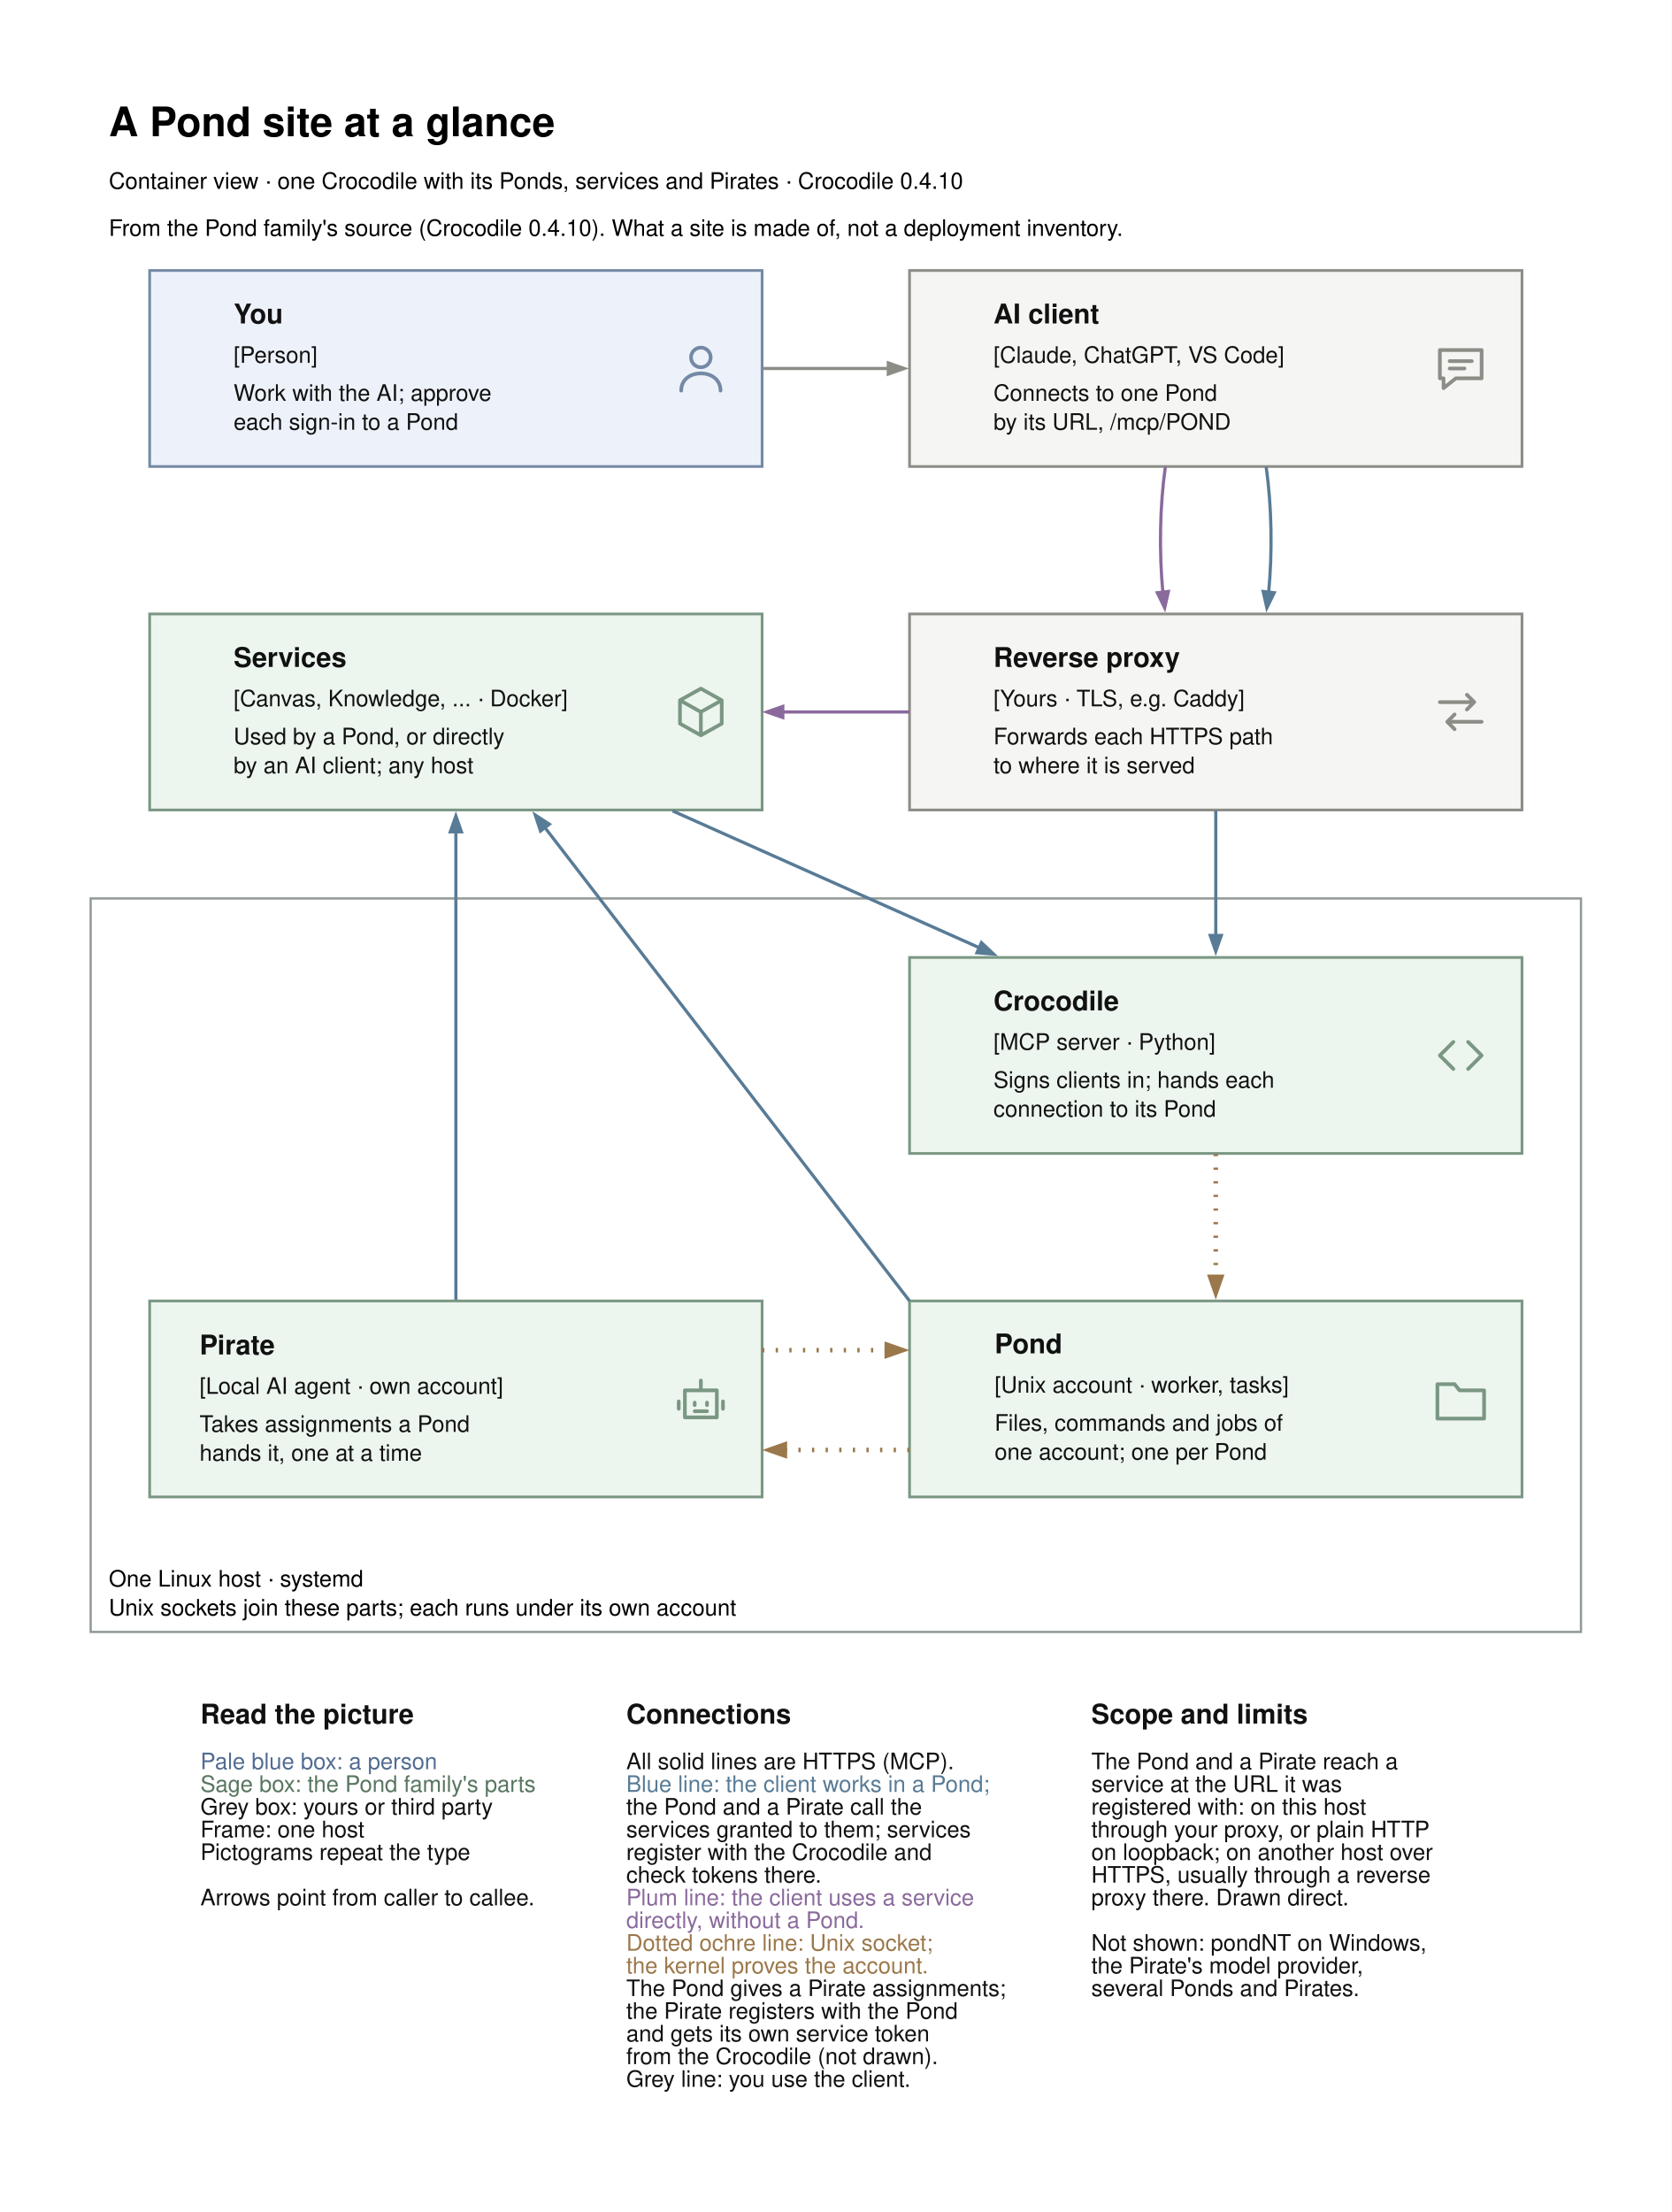
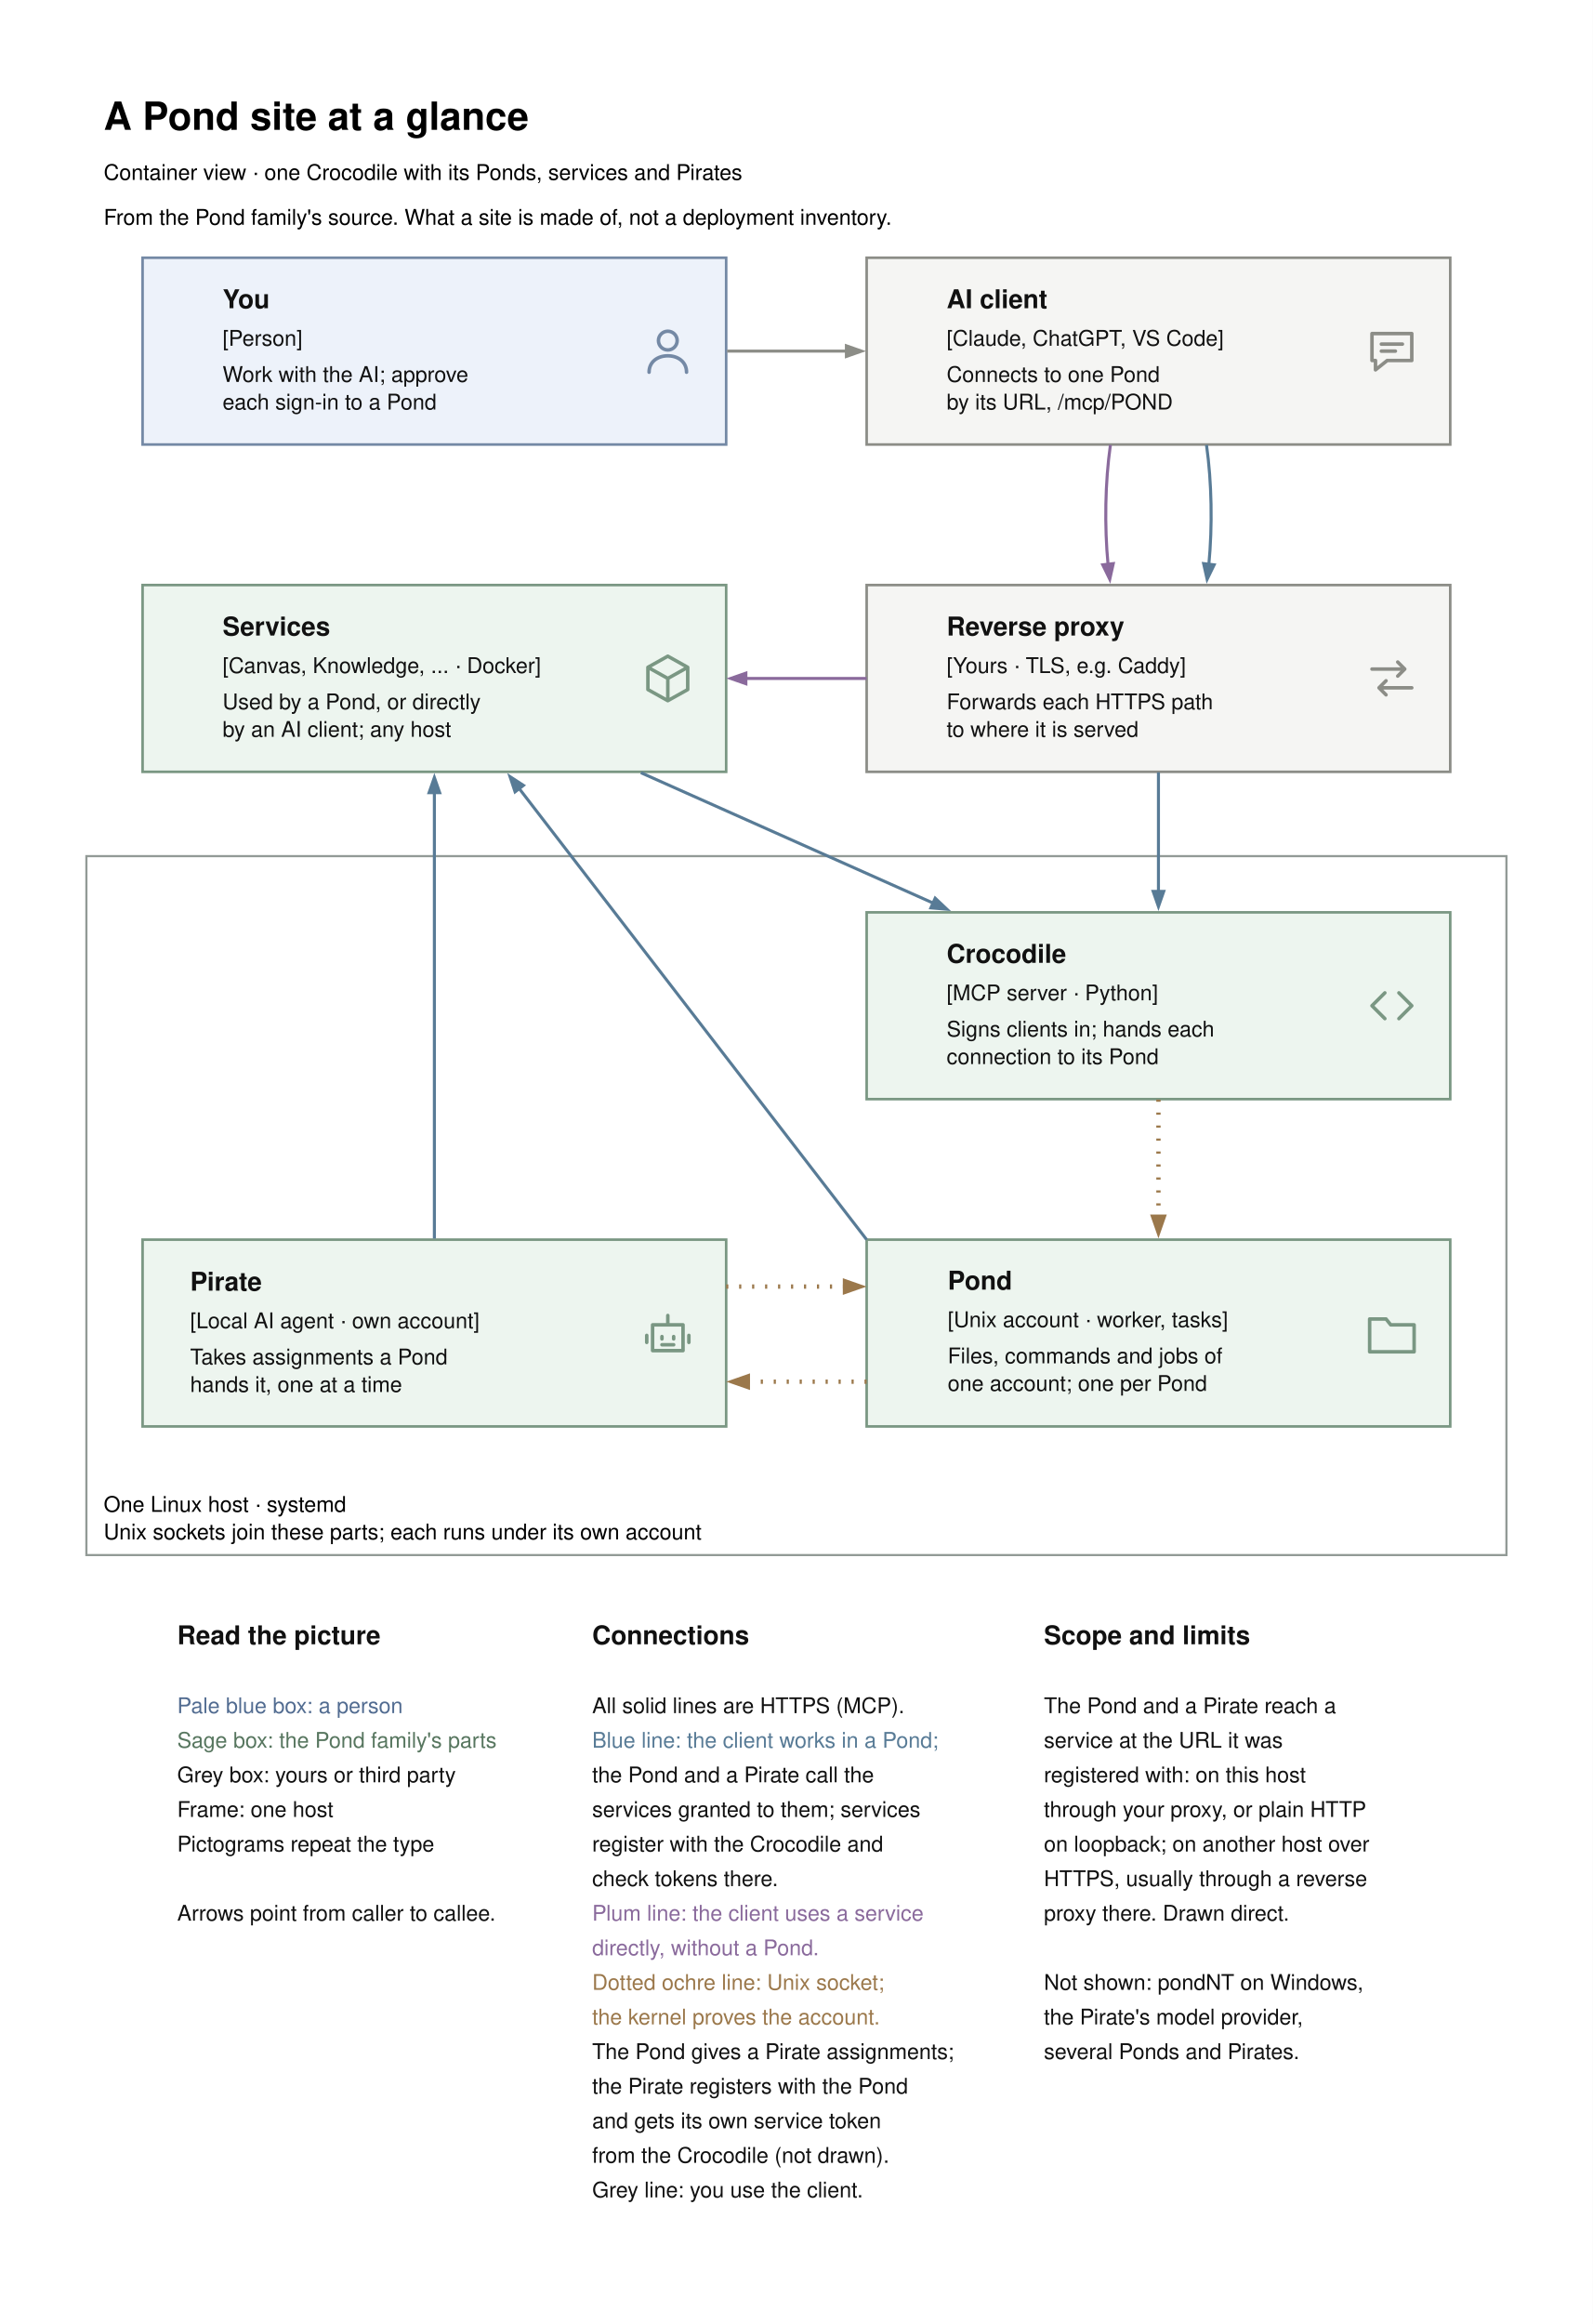
- <svg xmlns="http://www.w3.org/2000/svg" width="737pt" height="975pt" viewBox="0.00 0.00 737.00 975.00">
-   <g id="graph0" class="graph" transform="scale(1 1) rotate(0) translate(31.97 943.32)">
-     <polygon fill="#ffffff" stroke="none" points="-31.97,31.97 -31.97,-943.32 704.97,-943.32 704.97,31.97 -31.97,31.97" />
-     <text xml:space="preserve" text-anchor="start" x="16" y="-883.25" font-family="Helvetica,sans-Serif" font-weight="bold" font-size="18.00">A Pond site at a glance</text>
-     <text xml:space="preserve" text-anchor="start" x="16" y="-860.1" font-family="Helvetica,sans-Serif" font-size="10.00">Container view · one Crocodile with its Ponds, services and Pirates · Crocodile 0.4.10</text>
-     <text xml:space="preserve" text-anchor="start" x="16" y="-839.35" font-family="Helvetica,sans-Serif" font-size="10.00">From the Pond family's source (Crocodile 0.4.10). What a site is made of, not a deployment inventory.</text>
+ <svg xmlns="http://www.w3.org/2000/svg" width="737pt" height="1075pt" viewBox="0.00 0.00 737.00 1075.00">
+   <g id="graph0" class="graph" transform="scale(1 1) rotate(0) translate(31.97 1043.32)">
+     <polygon fill="#ffffff" stroke="none" points="-31.97,31.97 -31.97,-1043.32 704.97,-1043.32 704.97,31.97 -31.97,31.97" />
+     <text xml:space="preserve" text-anchor="start" x="16" y="-983.25" font-family="Helvetica,sans-Serif" font-weight="bold" font-size="18.00">A Pond site at a glance</text>
+     <text xml:space="preserve" text-anchor="start" x="16" y="-960.1" font-family="Helvetica,sans-Serif" font-size="10.00">Container view · one Crocodile with its Ponds, services and Pirates</text>
+     <text xml:space="preserve" text-anchor="start" x="16" y="-939.35" font-family="Helvetica,sans-Serif" font-size="10.00">From the Pond family's source. What a site is made of, not a deployment inventory.</text>
    <g id="clust1" class="cluster">
-       <polygon fill="#ffffff" stroke="#929a96" points="8,-224 8,-547.3 665,-547.3 665,-224 8,-224" />
-       <text xml:space="preserve" text-anchor="start" x="16" y="-244" font-family="Helvetica,sans-Serif" font-size="10.00">One Linux host · systemd</text>
-       <text xml:space="preserve" text-anchor="start" x="16" y="-231.25" font-family="Helvetica,sans-Serif" font-size="10.00">Unix sockets join these parts; each runs under its own account</text>
+       <polygon fill="#ffffff" stroke="#929a96" points="8,-324 8,-647.3 665,-647.3 665,-324 8,-324" />
+       <text xml:space="preserve" text-anchor="start" x="16" y="-344" font-family="Helvetica,sans-Serif" font-size="10.00">One Linux host · systemd</text>
+       <text xml:space="preserve" text-anchor="start" x="16" y="-331.25" font-family="Helvetica,sans-Serif" font-size="10.00">Unix sockets join these parts; each runs under its own account</text>
    </g>
    <g id="node1" class="node icon-person">
-       <polygon fill="#edf2fa" stroke="#7489a5" stroke-width="1.2" points="304,-824.1 34,-824.1 34,-737.7 304,-737.7 304,-824.1" />
-       <text xml:space="preserve" text-anchor="start" x="71" y="-800.75" font-family="Helvetica,sans-Serif" font-weight="bold" font-size="12.00" fill="#111111">You</text>
-       <text xml:space="preserve" text-anchor="start" x="71" y="-783.4" font-family="Helvetica,sans-Serif" font-size="10.00" fill="#111111">[Person]</text>
-       <text xml:space="preserve" text-anchor="start" x="71" y="-766.65" font-family="Helvetica,sans-Serif" font-size="10.00" fill="#111111">Work with the AI; approve</text>
-       <text xml:space="preserve" text-anchor="start" x="71" y="-753.9" font-family="Helvetica,sans-Serif" font-size="10.00" fill="#111111">each sign-in to a Pond</text>
-       <g transform="translate(264.00,-793.90) scale(1.0833)" fill="none" stroke="#7489a5" stroke-width="1.5" stroke-linecap="round" stroke-linejoin="round">
+       <polygon fill="#edf2fa" stroke="#7489a5" stroke-width="1.2" points="304,-924.1 34,-924.1 34,-837.7 304,-837.7 304,-924.1" />
+       <text xml:space="preserve" text-anchor="start" x="71" y="-900.75" font-family="Helvetica,sans-Serif" font-weight="bold" font-size="12.00" fill="#111111">You</text>
+       <text xml:space="preserve" text-anchor="start" x="71" y="-883.4" font-family="Helvetica,sans-Serif" font-size="10.00" fill="#111111">[Person]</text>
+       <text xml:space="preserve" text-anchor="start" x="71" y="-866.65" font-family="Helvetica,sans-Serif" font-size="10.00" fill="#111111">Work with the AI; approve</text>
+       <text xml:space="preserve" text-anchor="start" x="71" y="-853.9" font-family="Helvetica,sans-Serif" font-size="10.00" fill="#111111">each sign-in to a Pond</text>
+       <g transform="translate(264.00,-893.90) scale(1.0833)" fill="none" stroke="#7489a5" stroke-width="1.5" stroke-linecap="round" stroke-linejoin="round">
        <path d="M12 3.5a4 4 0 1 1 0 8a4 4 0 1 1 0-8z M4 21c0-4.4 3.6-7 8-7s8 2.6 8 7" />
      </g>
    </g>
    <g id="node2" class="node icon-chat">
-       <polygon fill="#f5f5f3" stroke="#8c8d87" stroke-width="1.2" points="639,-824.1 369,-824.1 369,-737.7 639,-737.7 639,-824.1" />
-       <text xml:space="preserve" text-anchor="start" x="406" y="-800.75" font-family="Helvetica,sans-Serif" font-weight="bold" font-size="12.00" fill="#111111">AI client</text>
-       <text xml:space="preserve" text-anchor="start" x="406" y="-783.4" font-family="Helvetica,sans-Serif" font-size="10.00" fill="#111111">[Claude, ChatGPT, VS Code]</text>
-       <text xml:space="preserve" text-anchor="start" x="406" y="-766.65" font-family="Helvetica,sans-Serif" font-size="10.00" fill="#111111">Connects to one Pond</text>
-       <text xml:space="preserve" text-anchor="start" x="406" y="-753.9" font-family="Helvetica,sans-Serif" font-size="10.00" fill="#111111">by its URL, /mcp/POND</text>
-       <g transform="translate(599.00,-793.90) scale(1.0833)" fill="none" stroke="#8c8d87" stroke-width="1.5" stroke-linecap="round" stroke-linejoin="round">
+       <polygon fill="#f5f5f3" stroke="#8c8d87" stroke-width="1.2" points="639,-924.1 369,-924.1 369,-837.7 639,-837.7 639,-924.1" />
+       <text xml:space="preserve" text-anchor="start" x="406" y="-900.75" font-family="Helvetica,sans-Serif" font-weight="bold" font-size="12.00" fill="#111111">AI client</text>
+       <text xml:space="preserve" text-anchor="start" x="406" y="-883.4" font-family="Helvetica,sans-Serif" font-size="10.00" fill="#111111">[Claude, ChatGPT, VS Code]</text>
+       <text xml:space="preserve" text-anchor="start" x="406" y="-866.65" font-family="Helvetica,sans-Serif" font-size="10.00" fill="#111111">Connects to one Pond</text>
+       <text xml:space="preserve" text-anchor="start" x="406" y="-853.9" font-family="Helvetica,sans-Serif" font-size="10.00" fill="#111111">by its URL, /mcp/POND</text>
+       <g transform="translate(599.00,-893.90) scale(1.0833)" fill="none" stroke="#8c8d87" stroke-width="1.5" stroke-linecap="round" stroke-linejoin="round">
        <path d="M3.5 4.5h17v11.5H10l-5 4v-4H3.5z M7.5 9h9 M7.5 12h6" />
      </g>
    </g>
    <g id="edge1" class="edge">
-       <path fill="none" stroke="#8c8d87" stroke-width="1.4" d="M304.44,-780.9C322.86,-780.9 341.28,-780.9 359.71,-780.9" />
-       <polygon fill="#8c8d87" stroke="#8c8d87" stroke-width="1.4" points="359.63,-783.35 366.63,-780.9 359.63,-778.45 359.63,-783.35" />
+       <path fill="none" stroke="#8c8d87" stroke-width="1.4" d="M304.44,-880.9C322.86,-880.9 341.28,-880.9 359.71,-880.9" />
+       <polygon fill="#8c8d87" stroke="#8c8d87" stroke-width="1.4" points="359.63,-883.35 366.63,-880.9 359.63,-878.45 359.63,-883.35" />
    </g>
    <g id="node7" class="node icon-container">
-       <polygon fill="#edf5ef" stroke="#7a9783" stroke-width="1.2" points="304,-672.7 34,-672.7 34,-586.3 304,-586.3 304,-672.7" />
-       <text xml:space="preserve" text-anchor="start" x="71" y="-649.35" font-family="Helvetica,sans-Serif" font-weight="bold" font-size="12.00" fill="#111111">Services</text>
-       <text xml:space="preserve" text-anchor="start" x="71" y="-632" font-family="Helvetica,sans-Serif" font-size="10.00" fill="#111111">[Canvas, Knowledge, ... · Docker]</text>
-       <text xml:space="preserve" text-anchor="start" x="71" y="-615.25" font-family="Helvetica,sans-Serif" font-size="10.00" fill="#111111">Used by a Pond, or directly</text>
-       <text xml:space="preserve" text-anchor="start" x="71" y="-602.5" font-family="Helvetica,sans-Serif" font-size="10.00" fill="#111111">by an AI client; any host</text>
-       <g transform="translate(264.00,-642.50) scale(1.0833)" fill="none" stroke="#7a9783" stroke-width="1.5" stroke-linecap="round" stroke-linejoin="round">
+       <polygon fill="#edf5ef" stroke="#7a9783" stroke-width="1.2" points="304,-772.7 34,-772.7 34,-686.3 304,-686.3 304,-772.7" />
+       <text xml:space="preserve" text-anchor="start" x="71" y="-749.35" font-family="Helvetica,sans-Serif" font-weight="bold" font-size="12.00" fill="#111111">Services</text>
+       <text xml:space="preserve" text-anchor="start" x="71" y="-732" font-family="Helvetica,sans-Serif" font-size="10.00" fill="#111111">[Canvas, Knowledge, ... · Docker]</text>
+       <text xml:space="preserve" text-anchor="start" x="71" y="-715.25" font-family="Helvetica,sans-Serif" font-size="10.00" fill="#111111">Used by a Pond, or directly</text>
+       <text xml:space="preserve" text-anchor="start" x="71" y="-702.5" font-family="Helvetica,sans-Serif" font-size="10.00" fill="#111111">by an AI client; any host</text>
+       <g transform="translate(264.00,-742.50) scale(1.0833)" fill="none" stroke="#7a9783" stroke-width="1.5" stroke-linecap="round" stroke-linejoin="round">
        <path d="M12 2.5l8.5 4.75v9.5L12 21.5l-8.5-4.75v-9.5z M3.5 7.25 12 12l8.5-4.75 M12 12v9.5" />
      </g>
    </g>
    <g id="node3" class="node icon-route">
-       <polygon fill="#f5f5f3" stroke="#8c8d87" stroke-width="1.2" points="639,-672.7 369,-672.7 369,-586.3 639,-586.3 639,-672.7" />
-       <text xml:space="preserve" text-anchor="start" x="406" y="-649.35" font-family="Helvetica,sans-Serif" font-weight="bold" font-size="12.00" fill="#111111">Reverse proxy</text>
-       <text xml:space="preserve" text-anchor="start" x="406" y="-632" font-family="Helvetica,sans-Serif" font-size="10.00" fill="#111111">[Yours · TLS, e.g. Caddy]</text>
-       <text xml:space="preserve" text-anchor="start" x="406" y="-615.25" font-family="Helvetica,sans-Serif" font-size="10.00" fill="#111111">Forwards each HTTPS path</text>
-       <text xml:space="preserve" text-anchor="start" x="406" y="-602.5" font-family="Helvetica,sans-Serif" font-size="10.00" fill="#111111">to where it is served</text>
-       <g transform="translate(599.00,-642.50) scale(1.0833)" fill="none" stroke="#8c8d87" stroke-width="1.5" stroke-linecap="round" stroke-linejoin="round">
+       <polygon fill="#f5f5f3" stroke="#8c8d87" stroke-width="1.2" points="639,-772.7 369,-772.7 369,-686.3 639,-686.3 639,-772.7" />
+       <text xml:space="preserve" text-anchor="start" x="406" y="-749.35" font-family="Helvetica,sans-Serif" font-weight="bold" font-size="12.00" fill="#111111">Reverse proxy</text>
+       <text xml:space="preserve" text-anchor="start" x="406" y="-732" font-family="Helvetica,sans-Serif" font-size="10.00" fill="#111111">[Yours · TLS, e.g. Caddy]</text>
+       <text xml:space="preserve" text-anchor="start" x="406" y="-715.25" font-family="Helvetica,sans-Serif" font-size="10.00" fill="#111111">Forwards each HTTPS path</text>
+       <text xml:space="preserve" text-anchor="start" x="406" y="-702.5" font-family="Helvetica,sans-Serif" font-size="10.00" fill="#111111">to where it is served</text>
+       <g transform="translate(599.00,-742.50) scale(1.0833)" fill="none" stroke="#8c8d87" stroke-width="1.5" stroke-linecap="round" stroke-linejoin="round">
        <path d="M3.5 8h14 M14.5 5l3 3-3 3 M20.5 16h-14 M9.5 13l-3 3 3 3" />
      </g>
    </g>
    <g id="edge6" class="edge">
-       <path fill="none" stroke="#8a6a9c" stroke-width="1.4" d="M481.77,-737.49C479.33,-720.21 478.97,-700.09 480.7,-681.98" />
-       <polygon fill="#8a6a9c" stroke="#8a6a9c" stroke-width="1.4" points="483.1,-682.62 481.48,-675.38 478.23,-682.05 483.1,-682.62" />
+       <path fill="none" stroke="#8a6a9c" stroke-width="1.4" d="M481.77,-837.49C479.33,-820.21 478.97,-800.09 480.7,-781.98" />
+       <polygon fill="#8a6a9c" stroke="#8a6a9c" stroke-width="1.4" points="483.1,-782.62 481.48,-775.38 478.23,-782.05 483.1,-782.62" />
    </g>
    <g id="edge7" class="edge">
-       <path fill="none" stroke="#587b96" stroke-width="1.4" d="M526.23,-737.49C528.67,-720.21 529.03,-700.09 527.3,-681.98" />
-       <polygon fill="#587b96" stroke="#587b96" stroke-width="1.4" points="529.77,-682.05 526.52,-675.38 524.9,-682.62 529.77,-682.05" />
+       <path fill="none" stroke="#587b96" stroke-width="1.4" d="M526.23,-837.49C528.67,-820.21 529.03,-800.09 527.3,-781.98" />
+       <polygon fill="#587b96" stroke="#587b96" stroke-width="1.4" points="529.77,-782.05 526.52,-775.38 524.9,-782.62 529.77,-782.05" />
    </g>
    <g id="node4" class="node icon-code">
-       <polygon fill="#edf5ef" stroke="#7a9783" stroke-width="1.2" points="639,-521.3 369,-521.3 369,-434.9 639,-434.9 639,-521.3" />
-       <text xml:space="preserve" text-anchor="start" x="406" y="-497.95" font-family="Helvetica,sans-Serif" font-weight="bold" font-size="12.00" fill="#111111">Crocodile</text>
-       <text xml:space="preserve" text-anchor="start" x="406" y="-480.6" font-family="Helvetica,sans-Serif" font-size="10.00" fill="#111111">[MCP server · Python]</text>
-       <text xml:space="preserve" text-anchor="start" x="406" y="-463.85" font-family="Helvetica,sans-Serif" font-size="10.00" fill="#111111">Signs clients in; hands each</text>
-       <text xml:space="preserve" text-anchor="start" x="406" y="-451.1" font-family="Helvetica,sans-Serif" font-size="10.00" fill="#111111">connection to its Pond</text>
-       <g transform="translate(599.00,-491.10) scale(1.0833)" fill="none" stroke="#7a9783" stroke-width="1.5" stroke-linecap="round" stroke-linejoin="round">
+       <polygon fill="#edf5ef" stroke="#7a9783" stroke-width="1.2" points="639,-621.3 369,-621.3 369,-534.9 639,-534.9 639,-621.3" />
+       <text xml:space="preserve" text-anchor="start" x="406" y="-597.95" font-family="Helvetica,sans-Serif" font-weight="bold" font-size="12.00" fill="#111111">Crocodile</text>
+       <text xml:space="preserve" text-anchor="start" x="406" y="-580.6" font-family="Helvetica,sans-Serif" font-size="10.00" fill="#111111">[MCP server · Python]</text>
+       <text xml:space="preserve" text-anchor="start" x="406" y="-563.85" font-family="Helvetica,sans-Serif" font-size="10.00" fill="#111111">Signs clients in; hands each</text>
+       <text xml:space="preserve" text-anchor="start" x="406" y="-551.1" font-family="Helvetica,sans-Serif" font-size="10.00" fill="#111111">connection to its Pond</text>
+       <g transform="translate(599.00,-591.10) scale(1.0833)" fill="none" stroke="#7a9783" stroke-width="1.5" stroke-linecap="round" stroke-linejoin="round">
        <path d="M9 6.5 3.5 12 9 17.5 M15 6.5 20.5 12 15 17.5" />
      </g>
    </g>
    <g id="edge9" class="edge">
-       <path fill="none" stroke="#587b96" stroke-width="1.4" d="M504,-586.09C504,-568.81 504,-548.69 504,-530.58" />
-       <polygon fill="#587b96" stroke="#587b96" stroke-width="1.4" points="506.45,-531 504,-524 501.55,-531 506.45,-531" />
+       <path fill="none" stroke="#587b96" stroke-width="1.4" d="M504,-686.09C504,-668.81 504,-648.69 504,-630.58" />
+       <polygon fill="#587b96" stroke="#587b96" stroke-width="1.4" points="506.45,-631 504,-624 501.55,-631 506.45,-631" />
    </g>
    <g id="edge8" class="edge">
-       <path fill="none" stroke="#8a6a9c" stroke-width="1.4" d="M369,-629.5C369,-629.5 330.12,-629.5 312.5,-629.5" />
-       <polygon fill="#8a6a9c" stroke="#8a6a9c" stroke-width="1.4" points="313.12,-627.05 306.12,-629.5 313.12,-631.95 313.12,-627.05" />
+       <path fill="none" stroke="#8a6a9c" stroke-width="1.4" d="M369,-729.5C369,-729.5 330.12,-729.5 312.5,-729.5" />
+       <polygon fill="#8a6a9c" stroke="#8a6a9c" stroke-width="1.4" points="313.12,-727.05 306.12,-729.5 313.12,-731.95 313.12,-727.05" />
    </g>
    <g id="node5" class="node icon-folder">
-       <polygon fill="#edf5ef" stroke="#7a9783" stroke-width="1.2" points="639,-369.9 369,-369.9 369,-283.5 639,-283.5 639,-369.9" />
-       <text xml:space="preserve" text-anchor="start" x="406.5" y="-346.8" font-family="Helvetica,sans-Serif" font-weight="bold" font-size="12.00" fill="#111111">Pond</text>
-       <text xml:space="preserve" text-anchor="start" x="406.5" y="-329.45" font-family="Helvetica,sans-Serif" font-size="10.00" fill="#111111">[Unix account · worker, tasks]</text>
-       <text xml:space="preserve" text-anchor="start" x="406.5" y="-312.7" font-family="Helvetica,sans-Serif" font-size="10.00" fill="#111111">Files, commands and jobs of</text>
-       <text xml:space="preserve" text-anchor="start" x="406.5" y="-299.95" font-family="Helvetica,sans-Serif" font-size="10.00" fill="#111111">one account; one per Pond</text>
-       <g transform="translate(599.00,-339.70) scale(1.0833)" fill="none" stroke="#7a9783" stroke-width="1.5" stroke-linecap="round" stroke-linejoin="round">
+       <polygon fill="#edf5ef" stroke="#7a9783" stroke-width="1.2" points="639,-469.9 369,-469.9 369,-383.5 639,-383.5 639,-469.9" />
+       <text xml:space="preserve" text-anchor="start" x="406.5" y="-446.8" font-family="Helvetica,sans-Serif" font-weight="bold" font-size="12.00" fill="#111111">Pond</text>
+       <text xml:space="preserve" text-anchor="start" x="406.5" y="-429.45" font-family="Helvetica,sans-Serif" font-size="10.00" fill="#111111">[Unix account · worker, tasks]</text>
+       <text xml:space="preserve" text-anchor="start" x="406.5" y="-412.7" font-family="Helvetica,sans-Serif" font-size="10.00" fill="#111111">Files, commands and jobs of</text>
+       <text xml:space="preserve" text-anchor="start" x="406.5" y="-399.95" font-family="Helvetica,sans-Serif" font-size="10.00" fill="#111111">one account; one per Pond</text>
+       <g transform="translate(599.00,-439.70) scale(1.0833)" fill="none" stroke="#7a9783" stroke-width="1.5" stroke-linecap="round" stroke-linejoin="round">
        <path d="M2.5 6h7l2 2.5h10v11.5h-19z" />
      </g>
    </g>
    <g id="edge10" class="edge">
-       <path fill="none" stroke="#9b784b" stroke-width="2" stroke-dasharray="1,5" d="M504,-434.69C504,-417.73 504,-398.02 504,-380.17" />
-       <polygon fill="#9b784b" stroke="#9b784b" stroke-width="2" points="506.45,-380.5 504,-373.5 501.55,-380.5 506.45,-380.5" />
+       <path fill="none" stroke="#9b784b" stroke-width="2" stroke-dasharray="1,5" d="M504,-534.69C504,-517.73 504,-498.02 504,-480.17" />
+       <polygon fill="#9b784b" stroke="#9b784b" stroke-width="2" points="506.45,-480.5 504,-473.5 501.55,-480.5 506.45,-480.5" />
    </g>
    <g id="node6" class="node icon-agent">
-       <polygon fill="#edf5ef" stroke="#7a9783" stroke-width="1.2" points="304,-369.9 34,-369.9 34,-283.5 304,-283.5 304,-369.9" />
-       <text xml:space="preserve" text-anchor="start" x="56" y="-346.3" font-family="Helvetica,sans-Serif" font-weight="bold" font-size="12.00" fill="#111111">Pirate</text>
-       <text xml:space="preserve" text-anchor="start" x="56" y="-328.95" font-family="Helvetica,sans-Serif" font-size="10.00" fill="#111111">[Local AI agent · own account]</text>
-       <text xml:space="preserve" text-anchor="start" x="56" y="-312.2" font-family="Helvetica,sans-Serif" font-size="10.00" fill="#111111">Takes assignments a Pond</text>
-       <text xml:space="preserve" text-anchor="start" x="56" y="-299.45" font-family="Helvetica,sans-Serif" font-size="10.00" fill="#111111">hands it, one at a time</text>
-       <g transform="translate(264.00,-339.70) scale(1.0833)" fill="none" stroke="#7a9783" stroke-width="1.5" stroke-linecap="round" stroke-linejoin="round">
+       <polygon fill="#edf5ef" stroke="#7a9783" stroke-width="1.2" points="304,-469.9 34,-469.9 34,-383.5 304,-383.5 304,-469.9" />
+       <text xml:space="preserve" text-anchor="start" x="56" y="-446.3" font-family="Helvetica,sans-Serif" font-weight="bold" font-size="12.00" fill="#111111">Pirate</text>
+       <text xml:space="preserve" text-anchor="start" x="56" y="-428.95" font-family="Helvetica,sans-Serif" font-size="10.00" fill="#111111">[Local AI agent · own account]</text>
+       <text xml:space="preserve" text-anchor="start" x="56" y="-412.2" font-family="Helvetica,sans-Serif" font-size="10.00" fill="#111111">Takes assignments a Pond</text>
+       <text xml:space="preserve" text-anchor="start" x="56" y="-399.45" font-family="Helvetica,sans-Serif" font-size="10.00" fill="#111111">hands it, one at a time</text>
+       <g transform="translate(264.00,-439.70) scale(1.0833)" fill="none" stroke="#7a9783" stroke-width="1.5" stroke-linecap="round" stroke-linejoin="round">
        <path d="M5.5 8.5h13v11h-13z M12 4.5v4 M9.5 13.5v1 M14.5 13.5v1 M9.5 17h5 M3 13v3 M21 13v3" />
      </g>
    </g>
    <g id="edge14" class="edge">
-       <path fill="none" stroke="#9b784b" stroke-width="2" stroke-dasharray="1,5" d="M369,-304.2C369,-304.2 330.12,-304.2 312.5,-304.2" />
-       <polygon fill="#9b784b" stroke="#9b784b" stroke-width="2" points="314.03,-301.75 307.03,-304.2 314.03,-306.65 314.03,-301.75" />
+       <path fill="none" stroke="#9b784b" stroke-width="2" stroke-dasharray="1,5" d="M369,-404.2C369,-404.2 330.12,-404.2 312.5,-404.2" />
+       <polygon fill="#9b784b" stroke="#9b784b" stroke-width="2" points="314.03,-401.75 307.03,-404.2 314.03,-406.65 314.03,-401.75" />
    </g>
    <g id="edge11" class="edge">
-       <path fill="none" stroke="#587b96" stroke-width="1.4" d="M369,-369.9C369,-369.9 266.42,-503.04 208.19,-578.63" />
-       <polygon fill="#587b96" stroke="#587b96" stroke-width="1.4" points="206.33,-577.04 203.99,-584.08 210.21,-580.03 206.33,-577.04" />
+       <path fill="none" stroke="#587b96" stroke-width="1.4" d="M369,-469.9C369,-469.9 266.42,-603.04 208.19,-678.63" />
+       <polygon fill="#587b96" stroke="#587b96" stroke-width="1.4" points="206.33,-677.04 203.99,-684.08 210.21,-680.03 206.33,-677.04" />
    </g>
    <g id="node8" class="node">
-       <text xml:space="preserve" text-anchor="start" x="56.38" y="-183.6" font-family="Helvetica,sans-Serif" font-weight="bold" font-size="12.00" fill="#111111">Read the picture</text>
-       <text xml:space="preserve" text-anchor="start" x="56.38" y="-163.5" font-family="Helvetica,sans-Serif" font-size="10.00" fill="#526c91">Pale blue box: a person</text>
-       <text xml:space="preserve" text-anchor="start" x="56.38" y="-153.5" font-family="Helvetica,sans-Serif" font-size="10.00" fill="#57765f">Sage box: the Pond family's parts</text>
-       <text xml:space="preserve" text-anchor="start" x="56.38" y="-143.5" font-family="Helvetica,sans-Serif" font-size="10.00" fill="#111111">Grey box: yours or third party</text>
-       <text xml:space="preserve" text-anchor="start" x="56.38" y="-133.5" font-family="Helvetica,sans-Serif" font-size="10.00" fill="#111111">Frame: one host</text>
-       <text xml:space="preserve" text-anchor="start" x="56.38" y="-123.5" font-family="Helvetica,sans-Serif" font-size="10.00" fill="#111111">Pictograms repeat the type</text>
-       <text xml:space="preserve" text-anchor="start" x="56.38" y="-103.5" font-family="Helvetica,sans-Serif" font-size="10.00" fill="#111111">Arrows point from caller to callee.</text>
-       <text xml:space="preserve" text-anchor="start" x="244.12" y="-183.6" font-family="Helvetica,sans-Serif" font-weight="bold" font-size="12.00" fill="#111111">Connections</text>
-       <text xml:space="preserve" text-anchor="start" x="244.12" y="-163.5" font-family="Helvetica,sans-Serif" font-size="10.00" fill="#111111">All solid lines are HTTPS (MCP).</text>
-       <text xml:space="preserve" text-anchor="start" x="244.12" y="-153.5" font-family="Helvetica,sans-Serif" font-size="10.00" fill="#587b96">Blue line: the client works in a Pond;</text>
-       <text xml:space="preserve" text-anchor="start" x="244.12" y="-143.5" font-family="Helvetica,sans-Serif" font-size="10.00" fill="#111111">the Pond and a Pirate call the</text>
-       <text xml:space="preserve" text-anchor="start" x="244.12" y="-133.5" font-family="Helvetica,sans-Serif" font-size="10.00" fill="#111111">services granted to them; services</text>
-       <text xml:space="preserve" text-anchor="start" x="244.12" y="-123.5" font-family="Helvetica,sans-Serif" font-size="10.00" fill="#111111">register with the Crocodile and</text>
-       <text xml:space="preserve" text-anchor="start" x="244.12" y="-113.5" font-family="Helvetica,sans-Serif" font-size="10.00" fill="#111111">check tokens there.</text>
-       <text xml:space="preserve" text-anchor="start" x="244.12" y="-103.5" font-family="Helvetica,sans-Serif" font-size="10.00" fill="#8a6a9c">Plum line: the client uses a service</text>
-       <text xml:space="preserve" text-anchor="start" x="244.12" y="-93.5" font-family="Helvetica,sans-Serif" font-size="10.00" fill="#8a6a9c">directly, without a Pond.</text>
-       <text xml:space="preserve" text-anchor="start" x="244.12" y="-83.5" font-family="Helvetica,sans-Serif" font-size="10.00" fill="#9b784b">Dotted ochre line: Unix socket;</text>
-       <text xml:space="preserve" text-anchor="start" x="244.12" y="-73.5" font-family="Helvetica,sans-Serif" font-size="10.00" fill="#9b784b">the kernel proves the account.</text>
-       <text xml:space="preserve" text-anchor="start" x="244.12" y="-63.5" font-family="Helvetica,sans-Serif" font-size="10.00" fill="#111111">The Pond gives a Pirate assignments;</text>
-       <text xml:space="preserve" text-anchor="start" x="244.12" y="-53.5" font-family="Helvetica,sans-Serif" font-size="10.00" fill="#111111">the Pirate registers with the Pond</text>
-       <text xml:space="preserve" text-anchor="start" x="244.12" y="-43.5" font-family="Helvetica,sans-Serif" font-size="10.00" fill="#111111">and gets its own service token</text>
-       <text xml:space="preserve" text-anchor="start" x="244.12" y="-33.5" font-family="Helvetica,sans-Serif" font-size="10.00" fill="#111111">from the Crocodile (not drawn).</text>
-       <text xml:space="preserve" text-anchor="start" x="244.12" y="-23.5" font-family="Helvetica,sans-Serif" font-size="10.00" fill="#111111">Grey line: you use the client.</text>
-       <text xml:space="preserve" text-anchor="start" x="449.12" y="-183.6" font-family="Helvetica,sans-Serif" font-weight="bold" font-size="12.00" fill="#111111">Scope and limits</text>
-       <text xml:space="preserve" text-anchor="start" x="449.12" y="-163.5" font-family="Helvetica,sans-Serif" font-size="10.00" fill="#111111">The Pond and a Pirate reach a</text>
-       <text xml:space="preserve" text-anchor="start" x="449.12" y="-153.5" font-family="Helvetica,sans-Serif" font-size="10.00" fill="#111111">service at the URL it was</text>
-       <text xml:space="preserve" text-anchor="start" x="449.12" y="-143.5" font-family="Helvetica,sans-Serif" font-size="10.00" fill="#111111">registered with: on this host</text>
-       <text xml:space="preserve" text-anchor="start" x="449.12" y="-133.5" font-family="Helvetica,sans-Serif" font-size="10.00" fill="#111111">through your proxy, or plain HTTP</text>
-       <text xml:space="preserve" text-anchor="start" x="449.12" y="-123.5" font-family="Helvetica,sans-Serif" font-size="10.00" fill="#111111">on loopback; on another host over</text>
-       <text xml:space="preserve" text-anchor="start" x="449.12" y="-113.5" font-family="Helvetica,sans-Serif" font-size="10.00" fill="#111111">HTTPS, usually through a reverse</text>
-       <text xml:space="preserve" text-anchor="start" x="449.12" y="-103.5" font-family="Helvetica,sans-Serif" font-size="10.00" fill="#111111">proxy there. Drawn direct.</text>
-       <text xml:space="preserve" text-anchor="start" x="449.12" y="-83.5" font-family="Helvetica,sans-Serif" font-size="10.00" fill="#111111">Not shown: pondNT on Windows,</text>
-       <text xml:space="preserve" text-anchor="start" x="449.12" y="-73.5" font-family="Helvetica,sans-Serif" font-size="10.00" fill="#111111">the Pirate's model provider,</text>
-       <text xml:space="preserve" text-anchor="start" x="449.12" y="-63.5" font-family="Helvetica,sans-Serif" font-size="10.00" fill="#111111">several Ponds and Pirates.</text>
+       <text xml:space="preserve" text-anchor="start" x="50" y="-282.73" font-family="Helvetica,sans-Serif" font-weight="bold" font-size="12.00" fill="#111111">Read the picture</text>
+       <text xml:space="preserve" text-anchor="start" x="50" y="-266.88" font-family="Helvetica,sans-Serif" font-size="10.00" fill="#111111"> </text>
+       <text xml:space="preserve" text-anchor="start" x="50" y="-250.88" font-family="Helvetica,sans-Serif" font-size="10.00" fill="#526c91">Pale blue box: a person</text>
+       <text xml:space="preserve" text-anchor="start" x="50" y="-234.88" font-family="Helvetica,sans-Serif" font-size="10.00" fill="#57765f">Sage box: the Pond family's parts</text>
+       <text xml:space="preserve" text-anchor="start" x="50" y="-218.88" font-family="Helvetica,sans-Serif" font-size="10.00" fill="#111111">Grey box: yours or third party</text>
+       <text xml:space="preserve" text-anchor="start" x="50" y="-202.88" font-family="Helvetica,sans-Serif" font-size="10.00" fill="#111111">Frame: one host</text>
+       <text xml:space="preserve" text-anchor="start" x="50" y="-186.88" font-family="Helvetica,sans-Serif" font-size="10.00" fill="#111111">Pictograms repeat the type</text>
+       <text xml:space="preserve" text-anchor="start" x="50" y="-170.88" font-family="Helvetica,sans-Serif" font-size="10.00" fill="#111111"> </text>
+       <text xml:space="preserve" text-anchor="start" x="50" y="-154.88" font-family="Helvetica,sans-Serif" font-size="10.00" fill="#111111">Arrows point from caller to callee.</text>
+       <text xml:space="preserve" text-anchor="start" x="242" y="-282.73" font-family="Helvetica,sans-Serif" font-weight="bold" font-size="12.00" fill="#111111">Connections</text>
+       <text xml:space="preserve" text-anchor="start" x="242" y="-266.88" font-family="Helvetica,sans-Serif" font-size="10.00" fill="#111111"> </text>
+       <text xml:space="preserve" text-anchor="start" x="242" y="-250.88" font-family="Helvetica,sans-Serif" font-size="10.00" fill="#111111">All solid lines are HTTPS (MCP).</text>
+       <text xml:space="preserve" text-anchor="start" x="242" y="-234.88" font-family="Helvetica,sans-Serif" font-size="10.00" fill="#587b96">Blue line: the client works in a Pond;</text>
+       <text xml:space="preserve" text-anchor="start" x="242" y="-218.88" font-family="Helvetica,sans-Serif" font-size="10.00" fill="#111111">the Pond and a Pirate call the</text>
+       <text xml:space="preserve" text-anchor="start" x="242" y="-202.88" font-family="Helvetica,sans-Serif" font-size="10.00" fill="#111111">services granted to them; services</text>
+       <text xml:space="preserve" text-anchor="start" x="242" y="-186.88" font-family="Helvetica,sans-Serif" font-size="10.00" fill="#111111">register with the Crocodile and</text>
+       <text xml:space="preserve" text-anchor="start" x="242" y="-170.88" font-family="Helvetica,sans-Serif" font-size="10.00" fill="#111111">check tokens there.</text>
+       <text xml:space="preserve" text-anchor="start" x="242" y="-154.88" font-family="Helvetica,sans-Serif" font-size="10.00" fill="#8a6a9c">Plum line: the client uses a service</text>
+       <text xml:space="preserve" text-anchor="start" x="242" y="-138.88" font-family="Helvetica,sans-Serif" font-size="10.00" fill="#8a6a9c">directly, without a Pond.</text>
+       <text xml:space="preserve" text-anchor="start" x="242" y="-122.88" font-family="Helvetica,sans-Serif" font-size="10.00" fill="#9b784b">Dotted ochre line: Unix socket;</text>
+       <text xml:space="preserve" text-anchor="start" x="242" y="-106.88" font-family="Helvetica,sans-Serif" font-size="10.00" fill="#9b784b">the kernel proves the account.</text>
+       <text xml:space="preserve" text-anchor="start" x="242" y="-90.88" font-family="Helvetica,sans-Serif" font-size="10.00" fill="#111111">The Pond gives a Pirate assignments;</text>
+       <text xml:space="preserve" text-anchor="start" x="242" y="-74.88" font-family="Helvetica,sans-Serif" font-size="10.00" fill="#111111">the Pirate registers with the Pond</text>
+       <text xml:space="preserve" text-anchor="start" x="242" y="-58.88" font-family="Helvetica,sans-Serif" font-size="10.00" fill="#111111">and gets its own service token</text>
+       <text xml:space="preserve" text-anchor="start" x="242" y="-42.88" font-family="Helvetica,sans-Serif" font-size="10.00" fill="#111111">from the Crocodile (not drawn).</text>
+       <text xml:space="preserve" text-anchor="start" x="242" y="-26.88" font-family="Helvetica,sans-Serif" font-size="10.00" fill="#111111">Grey line: you use the client.</text>
+       <text xml:space="preserve" text-anchor="start" x="451" y="-282.73" font-family="Helvetica,sans-Serif" font-weight="bold" font-size="12.00" fill="#111111">Scope and limits</text>
+       <text xml:space="preserve" text-anchor="start" x="451" y="-266.88" font-family="Helvetica,sans-Serif" font-size="10.00" fill="#111111"> </text>
+       <text xml:space="preserve" text-anchor="start" x="451" y="-250.88" font-family="Helvetica,sans-Serif" font-size="10.00" fill="#111111">The Pond and a Pirate reach a</text>
+       <text xml:space="preserve" text-anchor="start" x="451" y="-234.88" font-family="Helvetica,sans-Serif" font-size="10.00" fill="#111111">service at the URL it was</text>
+       <text xml:space="preserve" text-anchor="start" x="451" y="-218.88" font-family="Helvetica,sans-Serif" font-size="10.00" fill="#111111">registered with: on this host</text>
+       <text xml:space="preserve" text-anchor="start" x="451" y="-202.88" font-family="Helvetica,sans-Serif" font-size="10.00" fill="#111111">through your proxy, or plain HTTP</text>
+       <text xml:space="preserve" text-anchor="start" x="451" y="-186.88" font-family="Helvetica,sans-Serif" font-size="10.00" fill="#111111">on loopback; on another host over</text>
+       <text xml:space="preserve" text-anchor="start" x="451" y="-170.88" font-family="Helvetica,sans-Serif" font-size="10.00" fill="#111111">HTTPS, usually through a reverse</text>
+       <text xml:space="preserve" text-anchor="start" x="451" y="-154.88" font-family="Helvetica,sans-Serif" font-size="10.00" fill="#111111">proxy there. Drawn direct.</text>
+       <text xml:space="preserve" text-anchor="start" x="451" y="-138.88" font-family="Helvetica,sans-Serif" font-size="10.00" fill="#111111"> </text>
+       <text xml:space="preserve" text-anchor="start" x="451" y="-122.88" font-family="Helvetica,sans-Serif" font-size="10.00" fill="#111111">Not shown: pondNT on Windows,</text>
+       <text xml:space="preserve" text-anchor="start" x="451" y="-106.88" font-family="Helvetica,sans-Serif" font-size="10.00" fill="#111111">the Pirate's model provider,</text>
+       <text xml:space="preserve" text-anchor="start" x="451" y="-90.88" font-family="Helvetica,sans-Serif" font-size="10.00" fill="#111111">several Ponds and Pirates.</text>
    </g>
    <g id="edge15" class="edge">
-       <path fill="none" stroke="#9b784b" stroke-width="2" stroke-dasharray="1,5" d="M304,-348.2C304,-348.2 342.88,-348.2 360.5,-348.2" />
-       <polygon fill="#9b784b" stroke="#9b784b" stroke-width="2" points="358.97,-350.65 365.97,-348.2 358.97,-345.75 358.97,-350.65" />
+       <path fill="none" stroke="#9b784b" stroke-width="2" stroke-dasharray="1,5" d="M304,-448.2C304,-448.2 342.88,-448.2 360.5,-448.2" />
+       <polygon fill="#9b784b" stroke="#9b784b" stroke-width="2" points="358.97,-450.65 365.97,-448.2 358.97,-445.75 358.97,-450.65" />
    </g>
    <g id="edge12" class="edge">
-       <path fill="none" stroke="#587b96" stroke-width="1.4" d="M169,-370.39C169,-424.95 169,-518.22 169,-576.71" />
-       <polygon fill="#587b96" stroke="#587b96" stroke-width="1.4" points="166.55,-576.67 169,-583.67 171.45,-576.67 166.55,-576.67" />
+       <path fill="none" stroke="#587b96" stroke-width="1.4" d="M169,-470.39C169,-524.95 169,-618.22 169,-676.71" />
+       <polygon fill="#587b96" stroke="#587b96" stroke-width="1.4" points="166.55,-676.67 169,-683.67 171.45,-676.67 166.55,-676.67" />
    </g>
    <g id="edge13" class="edge">
-       <path fill="none" stroke="#587b96" stroke-width="1.4" d="M264.55,-585.89C306.79,-567.05 356.57,-544.85 399.77,-525.58" />
-       <polygon fill="#587b96" stroke="#587b96" stroke-width="1.4" points="400.7,-527.85 406.1,-522.76 398.71,-523.37 400.7,-527.85" />
+       <path fill="none" stroke="#587b96" stroke-width="1.4" d="M264.55,-685.89C306.79,-667.05 356.57,-644.85 399.77,-625.58" />
+       <polygon fill="#587b96" stroke="#587b96" stroke-width="1.4" points="400.7,-627.85 406.1,-622.76 398.71,-623.37 400.7,-627.85" />
    </g>
  </g>
</svg>
